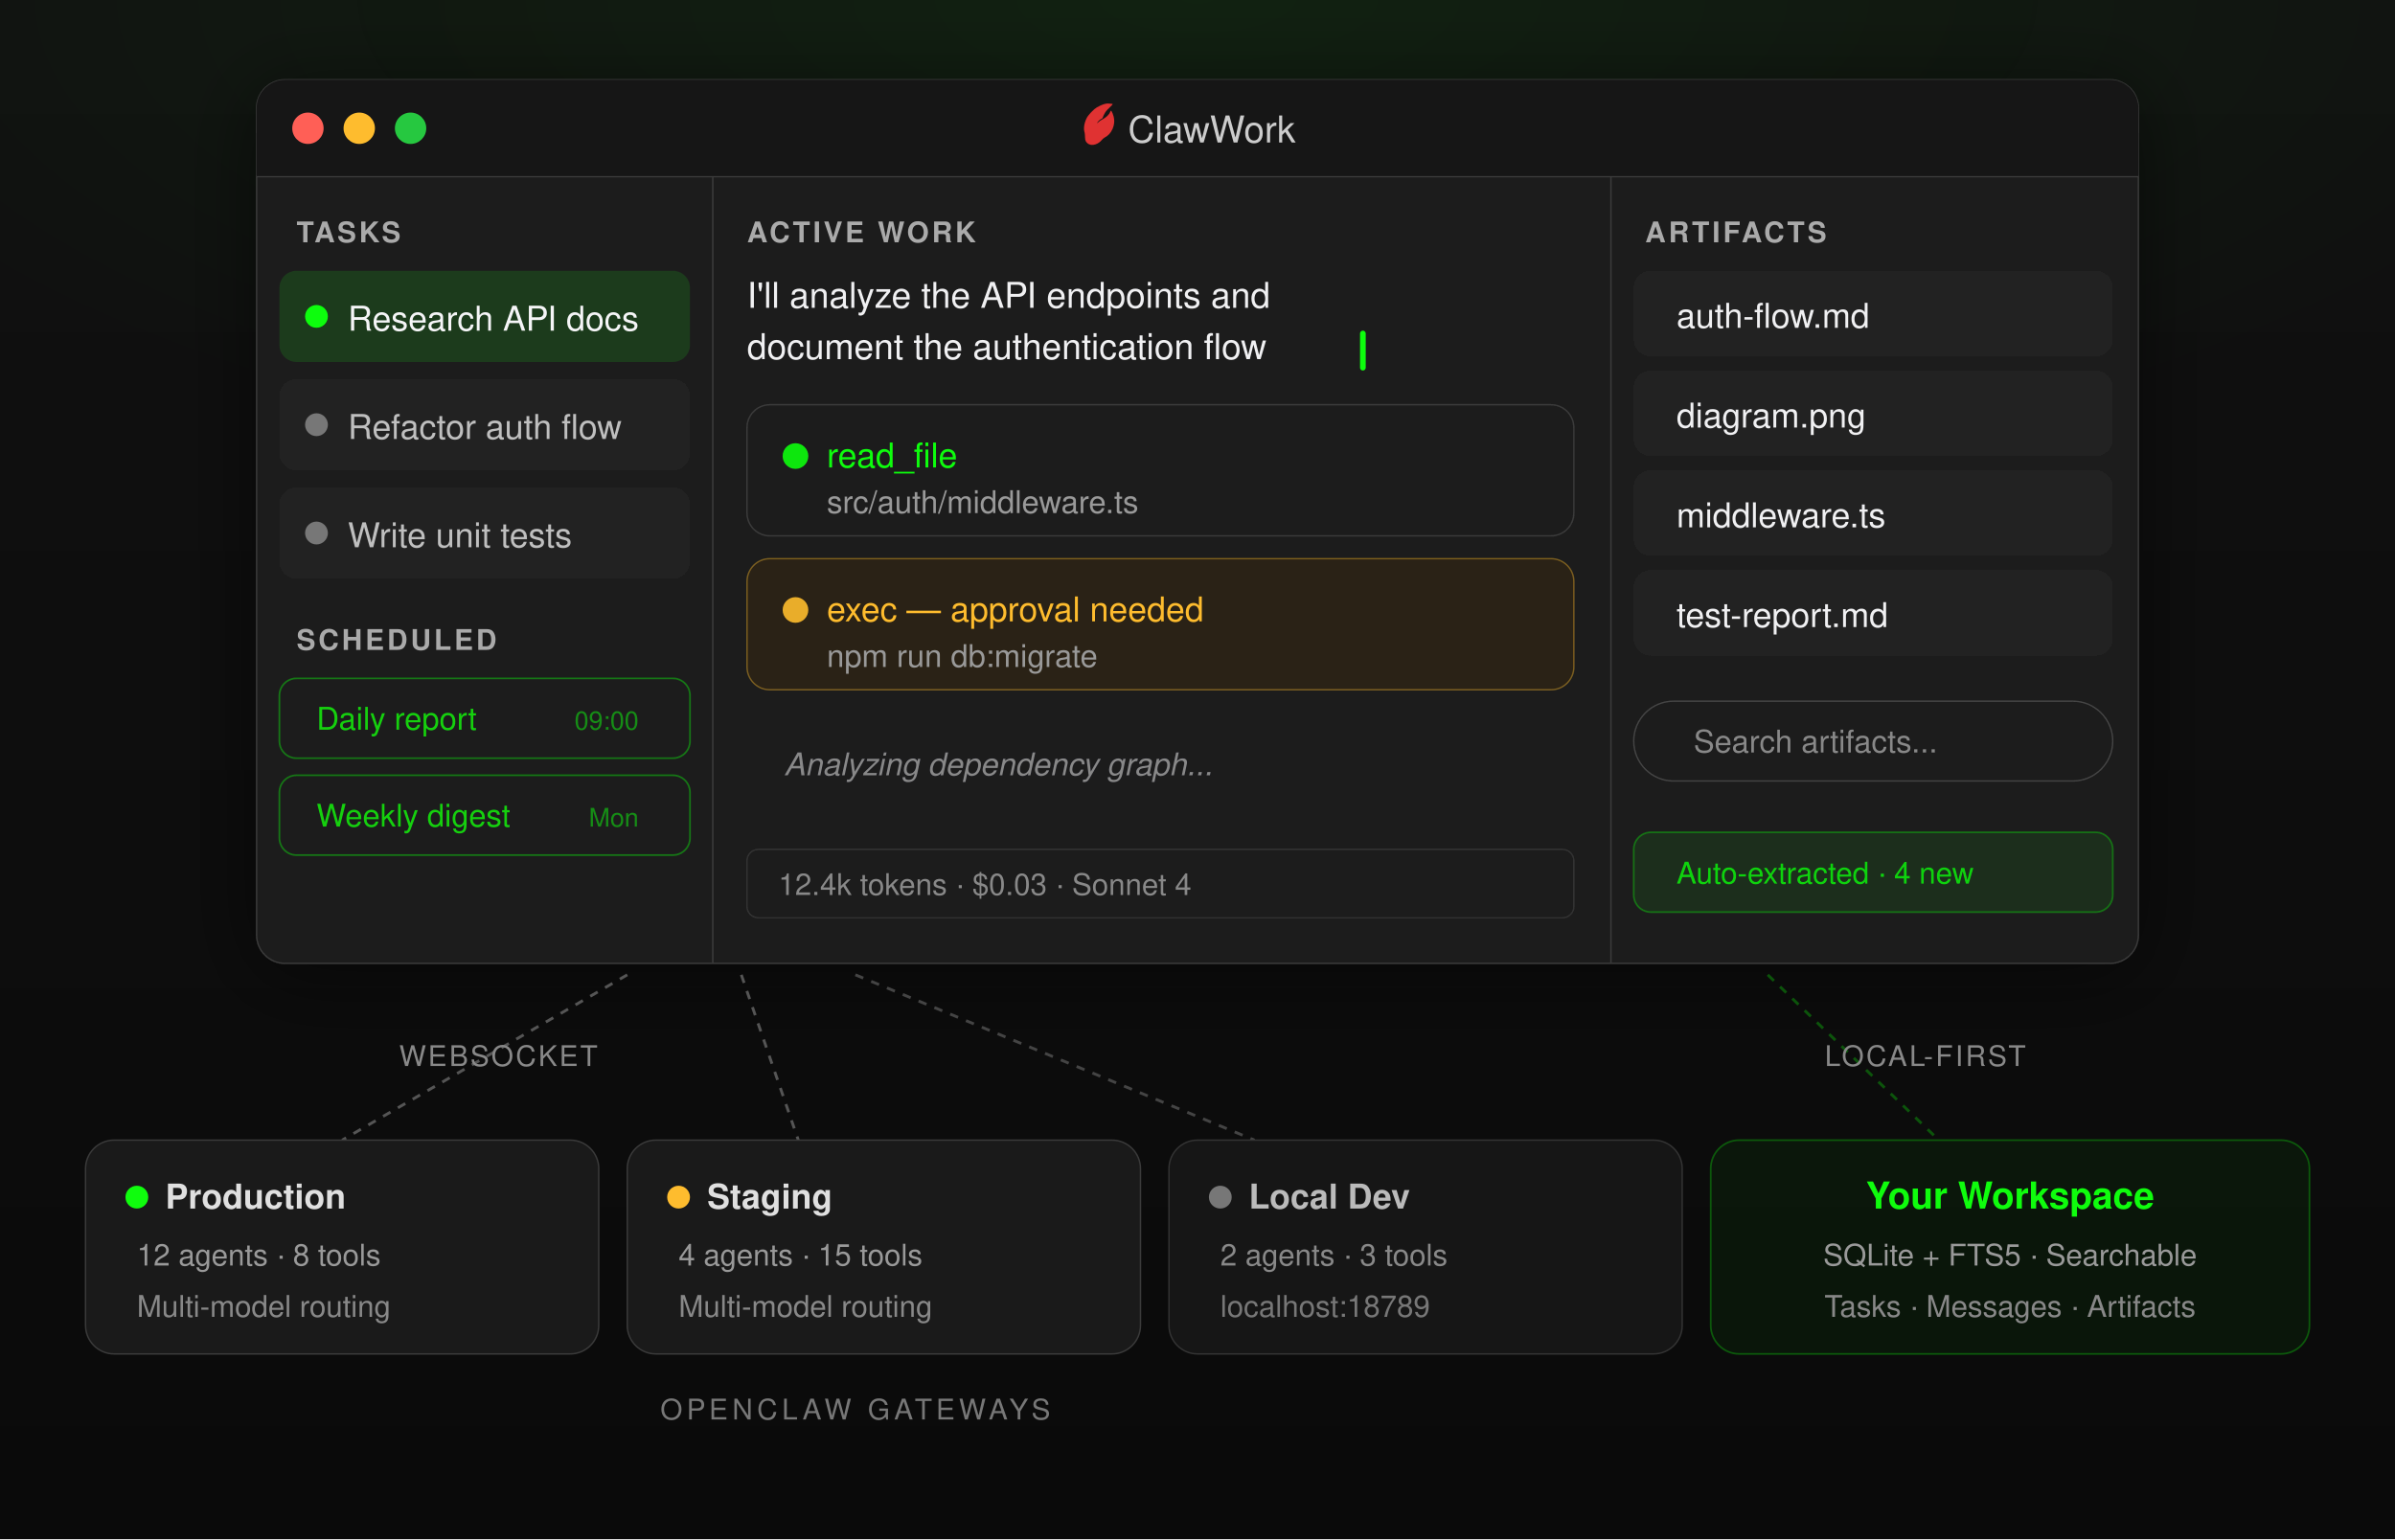
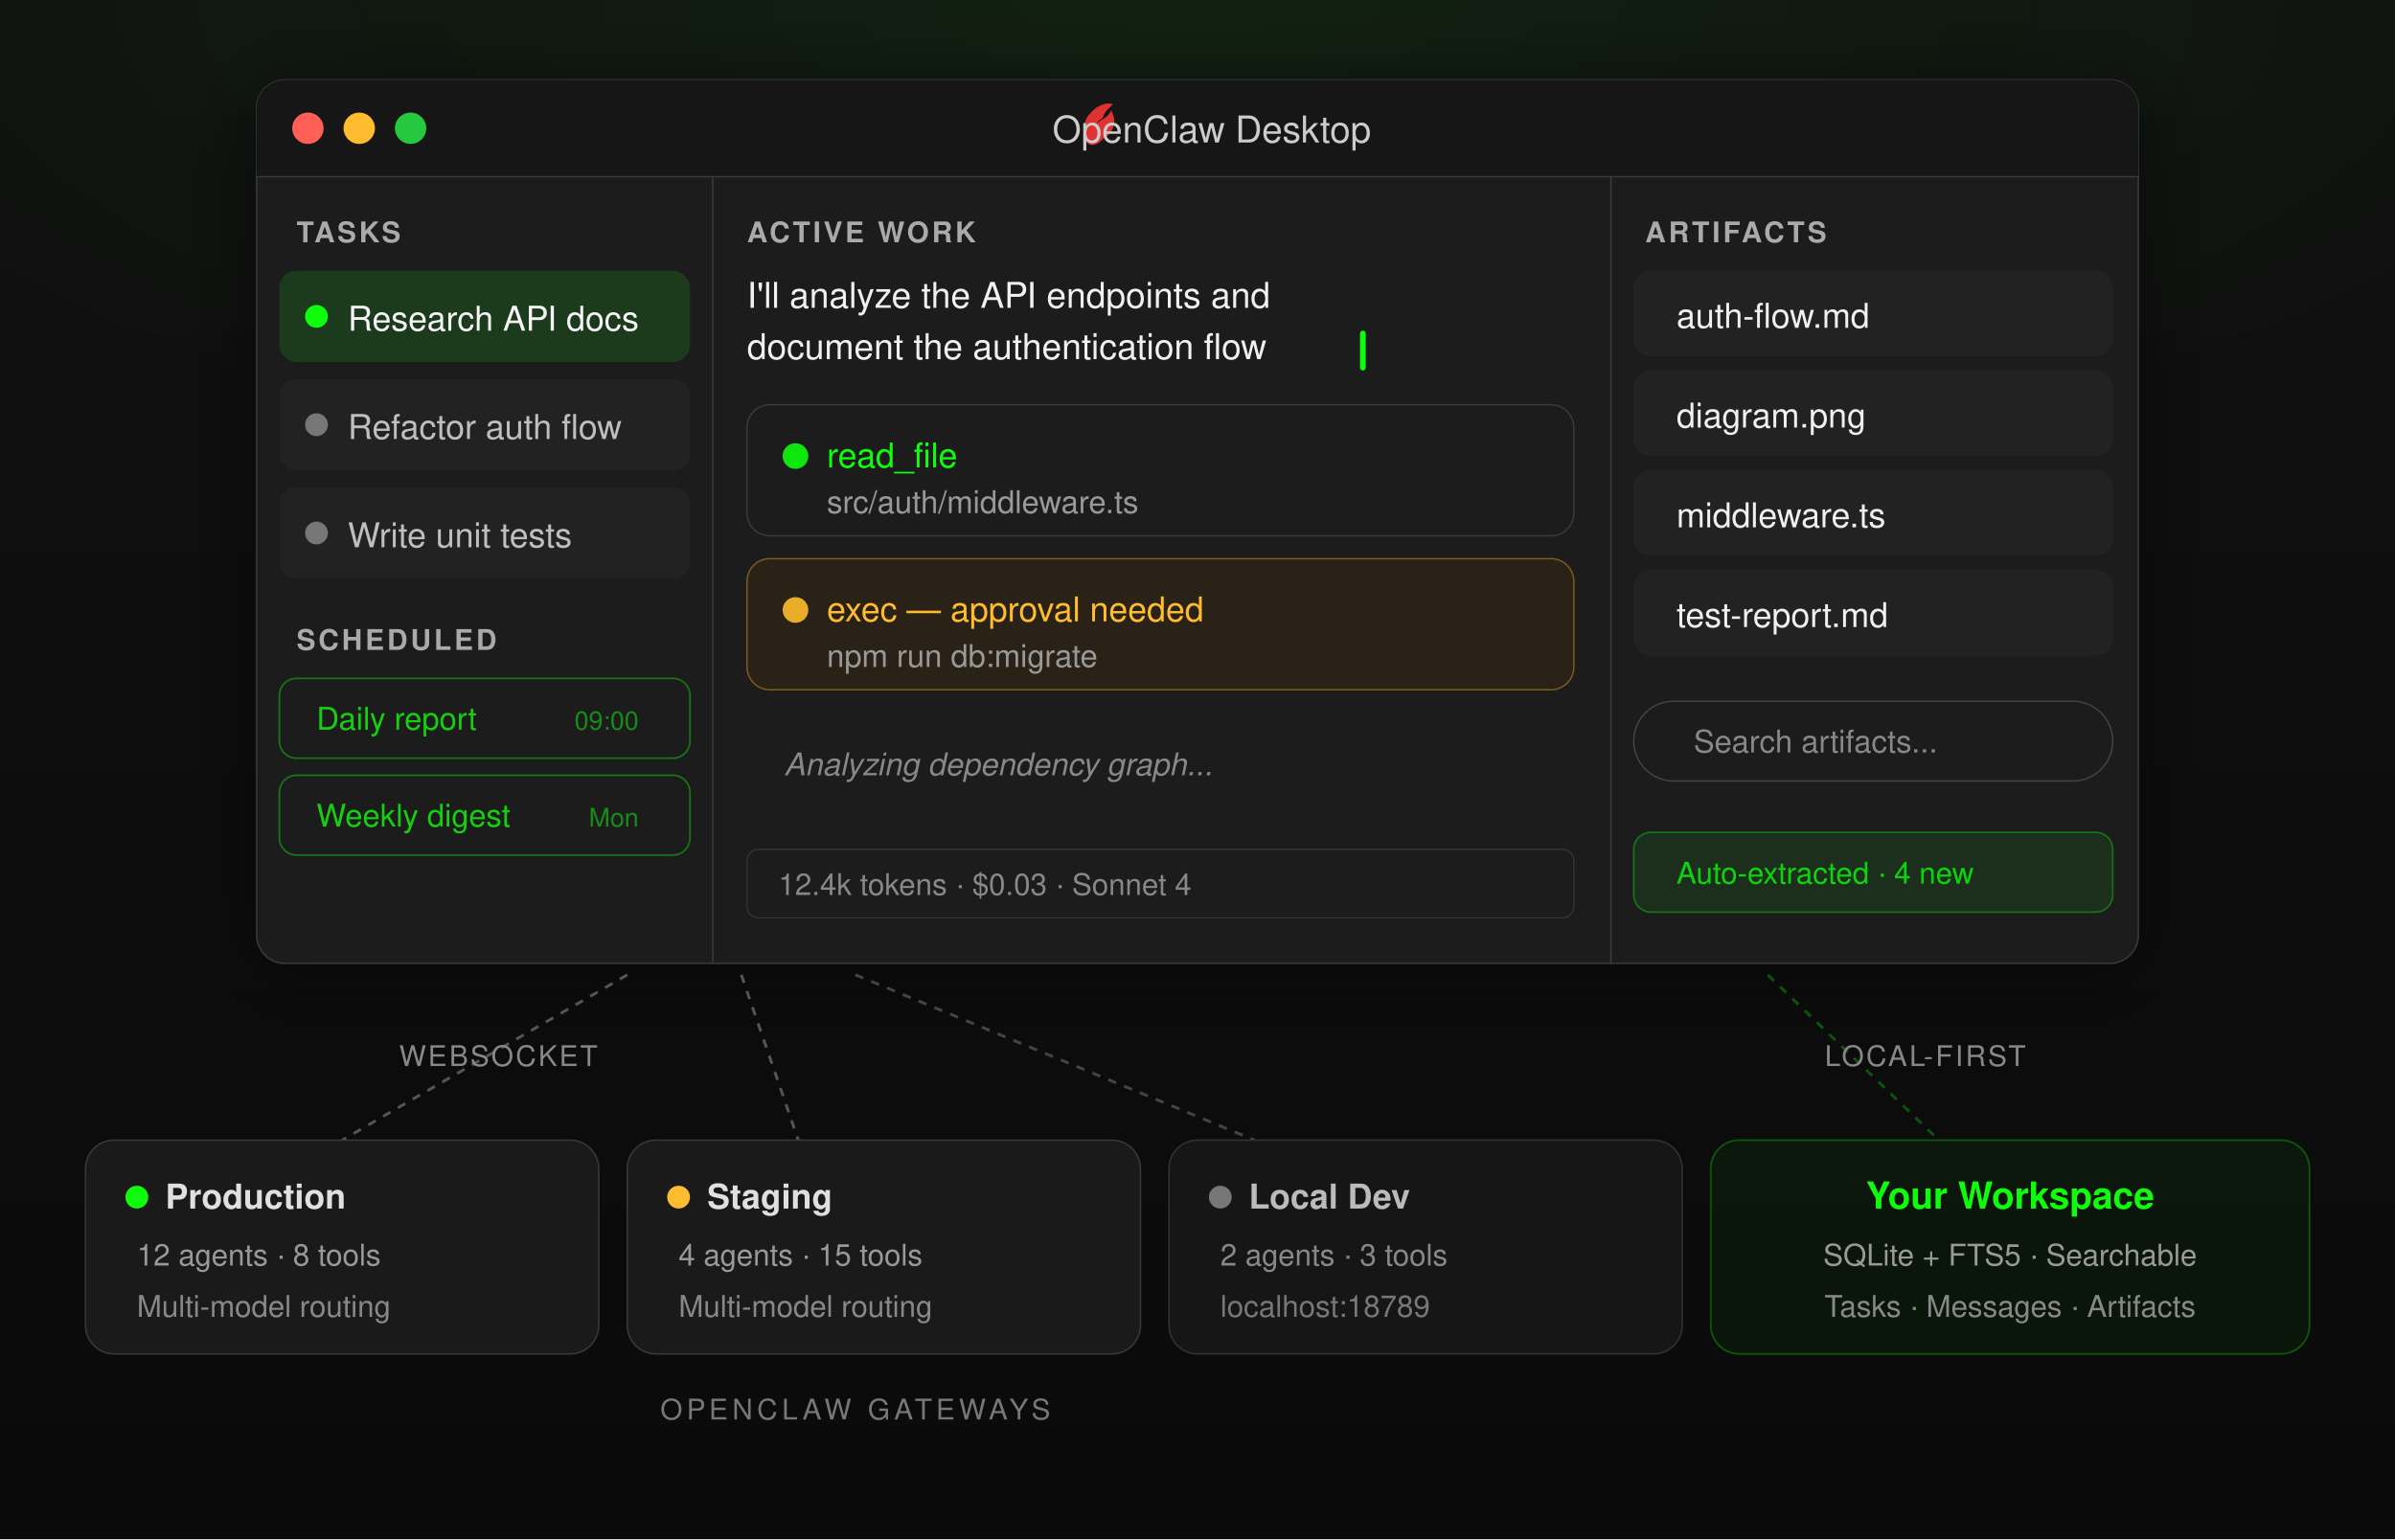
<svg xmlns="http://www.w3.org/2000/svg" width="840" height="540" viewBox="0 0 840 540">
  <defs>
    <linearGradient id="bg" x1="0" y1="0" x2="0" y2="1">
      <stop offset="0%" stop-color="#111" />
      <stop offset="100%" stop-color="#0A0A0A" />
    </linearGradient>
    <radialGradient id="topGlow" cx="50%" cy="0%" r="60%">
      <stop offset="0%" stop-color="#0FFD0D" stop-opacity="0.07" />
      <stop offset="100%" stop-color="#0FFD0D" stop-opacity="0" />
    </radialGradient>
    <filter id="windowShadow">
      <feDropShadow dx="0" dy="4" stdDeviation="14" flood-color="#000" flood-opacity="0.5" />
    </filter>
  </defs>
  <rect width="840" height="540" fill="url(#bg)" />
  <rect width="840" height="300" fill="url(#topGlow)" />
  <g transform="translate(90, 28)" filter="url(#windowShadow)">
    <rect width="660" height="310" rx="10" fill="#1C1C1C" stroke="#3A3A3A" stroke-width="0.5" />
    <rect width="660" height="34" rx="10" fill="#171717" />
    <rect y="22" width="660" height="12" fill="#171717" />
    <line y1="34" x2="660" y2="34" stroke="#3A3A3A" stroke-width="0.5" />
    <circle cx="18" cy="17" r="5.5" fill="#FF5F57" />
    <circle cx="36" cy="17" r="5.5" fill="#FEBC2E" />
    <circle cx="54" cy="17" r="5.5" fill="#28C840" />
    <svg x="284" y="5" width="22" height="22" viewBox="0 0 128 128">
      <g transform="translate(0,128) scale(0.1,-0.1)" fill="#E03030" stroke="none">
        <path d="M749 1068 c-36 -13 -91 -39 -123 -58 -72 -43 -177 -153 -211 -220 -50 -98 -68 -215 -44 -290 6 -19 10 -62 10 -96 -2 -71 23 -118 79 -147 74 -39 194 0 262 84 18 22 48 48 68 57 126 60 211 240 182 392 -11 63 -47 150 -62 150 -4 0 -13 -13 -18 -29 -17 -48 -82 -111 -153 -146 -37 -19 -76 -46 -88 -61 -12 -15 -21 -22 -21 -16 0 19 49 69 80 82 16 7 30 17 30 22 0 6 14 39 32 75 22 46 53 84 106 134 41 38 72 72 69 75 -3 4 -34 8 -69 10 -48 4 -78 -1 -129 -18z" />
      </g>
    </svg>
-     <text x="335" y="22" text-anchor="middle" fill="#CCC" font-family="system-ui, -apple-system, Helvetica, Arial, sans-serif" font-size="13" font-weight="500">ClawWork</text>
+     <text x="335" y="22" text-anchor="middle" fill="#CCC" font-family="system-ui, -apple-system, Helvetica, Arial, sans-serif" font-size="13" font-weight="500">OpenClaw Desktop</text>
    <line x1="160" y1="34" x2="160" y2="310" stroke="#3A3A3A" stroke-width="0.5" />
    <line x1="475" y1="34" x2="475" y2="310" stroke="#3A3A3A" stroke-width="0.5" />
    <text x="14" y="57" fill="#AAA" font-family="system-ui, -apple-system, Helvetica, Arial, sans-serif" font-size="10" font-weight="600" letter-spacing="1">TASKS</text>
    <rect x="8" y="67" width="144" height="32" rx="6" fill="#1A3A1A" />
    <circle cx="21" cy="83" r="4" fill="#0FFD0D" />
    <text x="32" y="88" fill="#F5F5F7" font-family="system-ui, -apple-system, Helvetica, Arial, sans-serif" font-size="12" font-weight="500">Research API docs</text>
    <rect x="8" y="105" width="144" height="32" rx="6" fill="#242424" />
    <circle cx="21" cy="121" r="4" fill="#777" />
    <text x="32" y="126" fill="#BFBFBF" font-family="system-ui, -apple-system, Helvetica, Arial, sans-serif" font-size="12">Refactor auth flow</text>
    <rect x="8" y="143" width="144" height="32" rx="6" fill="#242424" />
    <circle cx="21" cy="159" r="4" fill="#777" />
    <text x="32" y="164" fill="#BFBFBF" font-family="system-ui, -apple-system, Helvetica, Arial, sans-serif" font-size="12">Write unit tests</text>
    <text x="14" y="200" fill="#AAA" font-family="system-ui, -apple-system, Helvetica, Arial, sans-serif" font-size="10" font-weight="600" letter-spacing="1">SCHEDULED</text>
    <rect x="8" y="210" width="144" height="28" rx="6" fill="none" stroke="#0FFD0D" stroke-width="0.6" stroke-opacity="0.4" />
    <text x="21" y="228" fill="#0FFD0D" font-family="system-ui, -apple-system, Helvetica, Arial, sans-serif" font-size="11" opacity="0.8">Daily report</text>
    <text x="134" y="228" text-anchor="end" fill="#0FFD0D" font-family="system-ui, -apple-system, Helvetica, Arial, sans-serif" font-size="9" opacity="0.5">09:00</text>
    <rect x="8" y="244" width="144" height="28" rx="6" fill="none" stroke="#0FFD0D" stroke-width="0.6" stroke-opacity="0.4" />
    <text x="21" y="262" fill="#0FFD0D" font-family="system-ui, -apple-system, Helvetica, Arial, sans-serif" font-size="11" opacity="0.8">Weekly digest</text>
    <text x="134" y="262" text-anchor="end" fill="#0FFD0D" font-family="system-ui, -apple-system, Helvetica, Arial, sans-serif" font-size="9" opacity="0.5">Mon</text>
    <text x="172" y="57" fill="#AAA" font-family="system-ui, -apple-system, Helvetica, Arial, sans-serif" font-size="10" font-weight="600" letter-spacing="1">ACTIVE WORK</text>
    <text x="172" y="80" fill="#F0F0F2" font-family="system-ui, -apple-system, Helvetica, Arial, sans-serif" font-size="12.5">I'll analyze the API endpoints and</text>
    <text x="172" y="98" fill="#F0F0F2" font-family="system-ui, -apple-system, Helvetica, Arial, sans-serif" font-size="12.5">document the authentication flow</text>
    <rect x="387" y="88" width="2" height="14" rx="1" fill="#0FFD0D" />
    <rect x="172" y="114" width="290" height="46" rx="8" fill="#1E1E1E" stroke="#3A3A3A" stroke-width="0.5" />
    <circle cx="189" cy="132" r="4.5" fill="#0FFD0D" opacity="0.9" />
    <text x="200" y="136" fill="#0FFD0D" font-family="system-ui, -apple-system, Helvetica, Arial, sans-serif" font-size="12" font-weight="500">read_file</text>
    <text x="200" y="152" fill="#999" font-family="system-ui, -apple-system, Helvetica, Arial, sans-serif" font-size="11">src/auth/middleware.ts</text>
    <rect x="172" y="168" width="290" height="46" rx="8" fill="#2A2214" stroke="#FEBC2E" stroke-width="0.5" stroke-opacity="0.4" />
    <circle cx="189" cy="186" r="4.5" fill="#FEBC2E" opacity="0.9" />
    <text x="200" y="190" fill="#FEBC2E" font-family="system-ui, -apple-system, Helvetica, Arial, sans-serif" font-size="12" font-weight="500">exec — approval needed</text>
    <text x="200" y="206" fill="#999" font-family="system-ui, -apple-system, Helvetica, Arial, sans-serif" font-size="11">npm run db:migrate</text>
    <rect x="172" y="224" width="290" height="32" rx="6" fill="#1A1A1E" />
    <text x="185" y="244" fill="#888" font-family="system-ui, -apple-system, Helvetica, Arial, sans-serif" font-size="11" font-style="italic">Analyzing dependency graph...</text>
    <rect x="172" y="270" width="290" height="24" rx="4" fill="#1A1A1A" stroke="#333" stroke-width="0.5" />
    <text x="183" y="286" fill="#888" font-family="system-ui, -apple-system, Helvetica, Arial, sans-serif" font-size="10.5">12.4k tokens · $0.03 · Sonnet 4</text>
    <text x="487" y="57" fill="#AAA" font-family="system-ui, -apple-system, Helvetica, Arial, sans-serif" font-size="10" font-weight="600" letter-spacing="1">ARTIFACTS</text>
    <rect x="483" y="67" width="168" height="30" rx="6" fill="#242424" />
    <text x="498" y="87" fill="#F0F0F2" font-family="system-ui, -apple-system, Helvetica, Arial, sans-serif" font-size="12">auth-flow.md</text>
    <rect x="483" y="102" width="168" height="30" rx="6" fill="#242424" />
    <text x="498" y="122" fill="#F0F0F2" font-family="system-ui, -apple-system, Helvetica, Arial, sans-serif" font-size="12">diagram.png</text>
    <rect x="483" y="137" width="168" height="30" rx="6" fill="#242424" />
    <text x="498" y="157" fill="#F0F0F2" font-family="system-ui, -apple-system, Helvetica, Arial, sans-serif" font-size="12">middleware.ts</text>
    <rect x="483" y="172" width="168" height="30" rx="6" fill="#242424" />
    <text x="498" y="192" fill="#F0F0F2" font-family="system-ui, -apple-system, Helvetica, Arial, sans-serif" font-size="12">test-report.md</text>
    <rect x="483" y="218" width="168" height="28" rx="14" fill="#1A1A1A" stroke="#444" stroke-width="0.5" />
    <text x="504" y="236" fill="#888" font-family="system-ui, -apple-system, Helvetica, Arial, sans-serif" font-size="11">Search artifacts...</text>
    <rect x="483" y="264" width="168" height="28" rx="6" fill="#0FFD0D" fill-opacity="0.08" stroke="#0FFD0D" stroke-width="0.6" stroke-opacity="0.35" />
    <text x="498" y="282" fill="#0FFD0D" font-family="system-ui, -apple-system, Helvetica, Arial, sans-serif" font-size="10.5" opacity="0.8">Auto-extracted · 4 new</text>
  </g>
  <line x1="220" y1="342" x2="120" y2="400" stroke="#555" stroke-width="1" stroke-dasharray="3,3" />
  <line x1="260" y1="342" x2="280" y2="400" stroke="#555" stroke-width="1" stroke-dasharray="3,3" />
  <line x1="300" y1="342" x2="440" y2="400" stroke="#444" stroke-width="1" stroke-dasharray="3,3" />
  <text x="140" y="374" fill="#888" font-family="system-ui, -apple-system, Helvetica, Arial, sans-serif" font-size="10" font-weight="500" letter-spacing="0.8">WEBSOCKET</text>
  <line x1="620" y1="342" x2="680" y2="400" stroke="#0FFD0D" stroke-width="1" stroke-opacity="0.3" stroke-dasharray="3,3" />
  <text x="640" y="374" fill="#888" font-family="system-ui, -apple-system, Helvetica, Arial, sans-serif" font-size="10" font-weight="500" letter-spacing="0.8">LOCAL-FIRST</text>
  <rect x="30" y="400" width="180" height="75" rx="10" fill="#1A1A1A" stroke="#3A3A3A" stroke-width="0.5" />
  <circle cx="48" cy="420" r="4" fill="#0FFD0D" />
  <text x="58" y="424" fill="#E0E0E0" font-family="system-ui, -apple-system, Helvetica, Arial, sans-serif" font-size="12" font-weight="600">Production</text>
  <text x="48" y="444" fill="#999" font-family="system-ui, -apple-system, Helvetica, Arial, sans-serif" font-size="10.5">12 agents · 8 tools</text>
  <text x="48" y="462" fill="#888" font-family="system-ui, -apple-system, Helvetica, Arial, sans-serif" font-size="10.5">Multi-model routing</text>
  <rect x="220" y="400" width="180" height="75" rx="10" fill="#1A1A1A" stroke="#3A3A3A" stroke-width="0.5" />
  <circle cx="238" cy="420" r="4" fill="#FEBC2E" />
  <text x="248" y="424" fill="#E0E0E0" font-family="system-ui, -apple-system, Helvetica, Arial, sans-serif" font-size="12" font-weight="600">Staging</text>
  <text x="238" y="444" fill="#999" font-family="system-ui, -apple-system, Helvetica, Arial, sans-serif" font-size="10.5">4 agents · 15 tools</text>
  <text x="238" y="462" fill="#888" font-family="system-ui, -apple-system, Helvetica, Arial, sans-serif" font-size="10.5">Multi-model routing</text>
  <rect x="410" y="400" width="180" height="75" rx="10" fill="#161616" stroke="#333" stroke-width="0.5" />
  <circle cx="428" cy="420" r="4" fill="#777" />
  <text x="438" y="424" fill="#BBB" font-family="system-ui, -apple-system, Helvetica, Arial, sans-serif" font-size="12" font-weight="600">Local Dev</text>
  <text x="428" y="444" fill="#888" font-family="system-ui, -apple-system, Helvetica, Arial, sans-serif" font-size="10.5">2 agents · 3 tools</text>
  <text x="428" y="462" fill="#777" font-family="system-ui, -apple-system, Helvetica, Arial, sans-serif" font-size="10.5">localhost:18789</text>
  <text x="300" y="498" text-anchor="middle" fill="#777" font-family="system-ui, -apple-system, Helvetica, Arial, sans-serif" font-size="10" font-weight="500" letter-spacing="1.5">OPENCLAW GATEWAYS</text>
  <rect x="600" y="400" width="210" height="75" rx="10" fill="#0FFD0D" fill-opacity="0.05" stroke="#0FFD0D" stroke-width="0.6" stroke-opacity="0.3" />
  <text x="705" y="424" text-anchor="middle" fill="#0FFD0D" font-family="system-ui, -apple-system, Helvetica, Arial, sans-serif" font-size="13" font-weight="600">Your Workspace</text>
  <text x="705" y="444" text-anchor="middle" fill="#999" font-family="system-ui, -apple-system, Helvetica, Arial, sans-serif" font-size="10.5">SQLite + FTS5 · Searchable</text>
  <text x="705" y="462" text-anchor="middle" fill="#888" font-family="system-ui, -apple-system, Helvetica, Arial, sans-serif" font-size="10.5">Tasks · Messages · Artifacts</text>
</svg>
